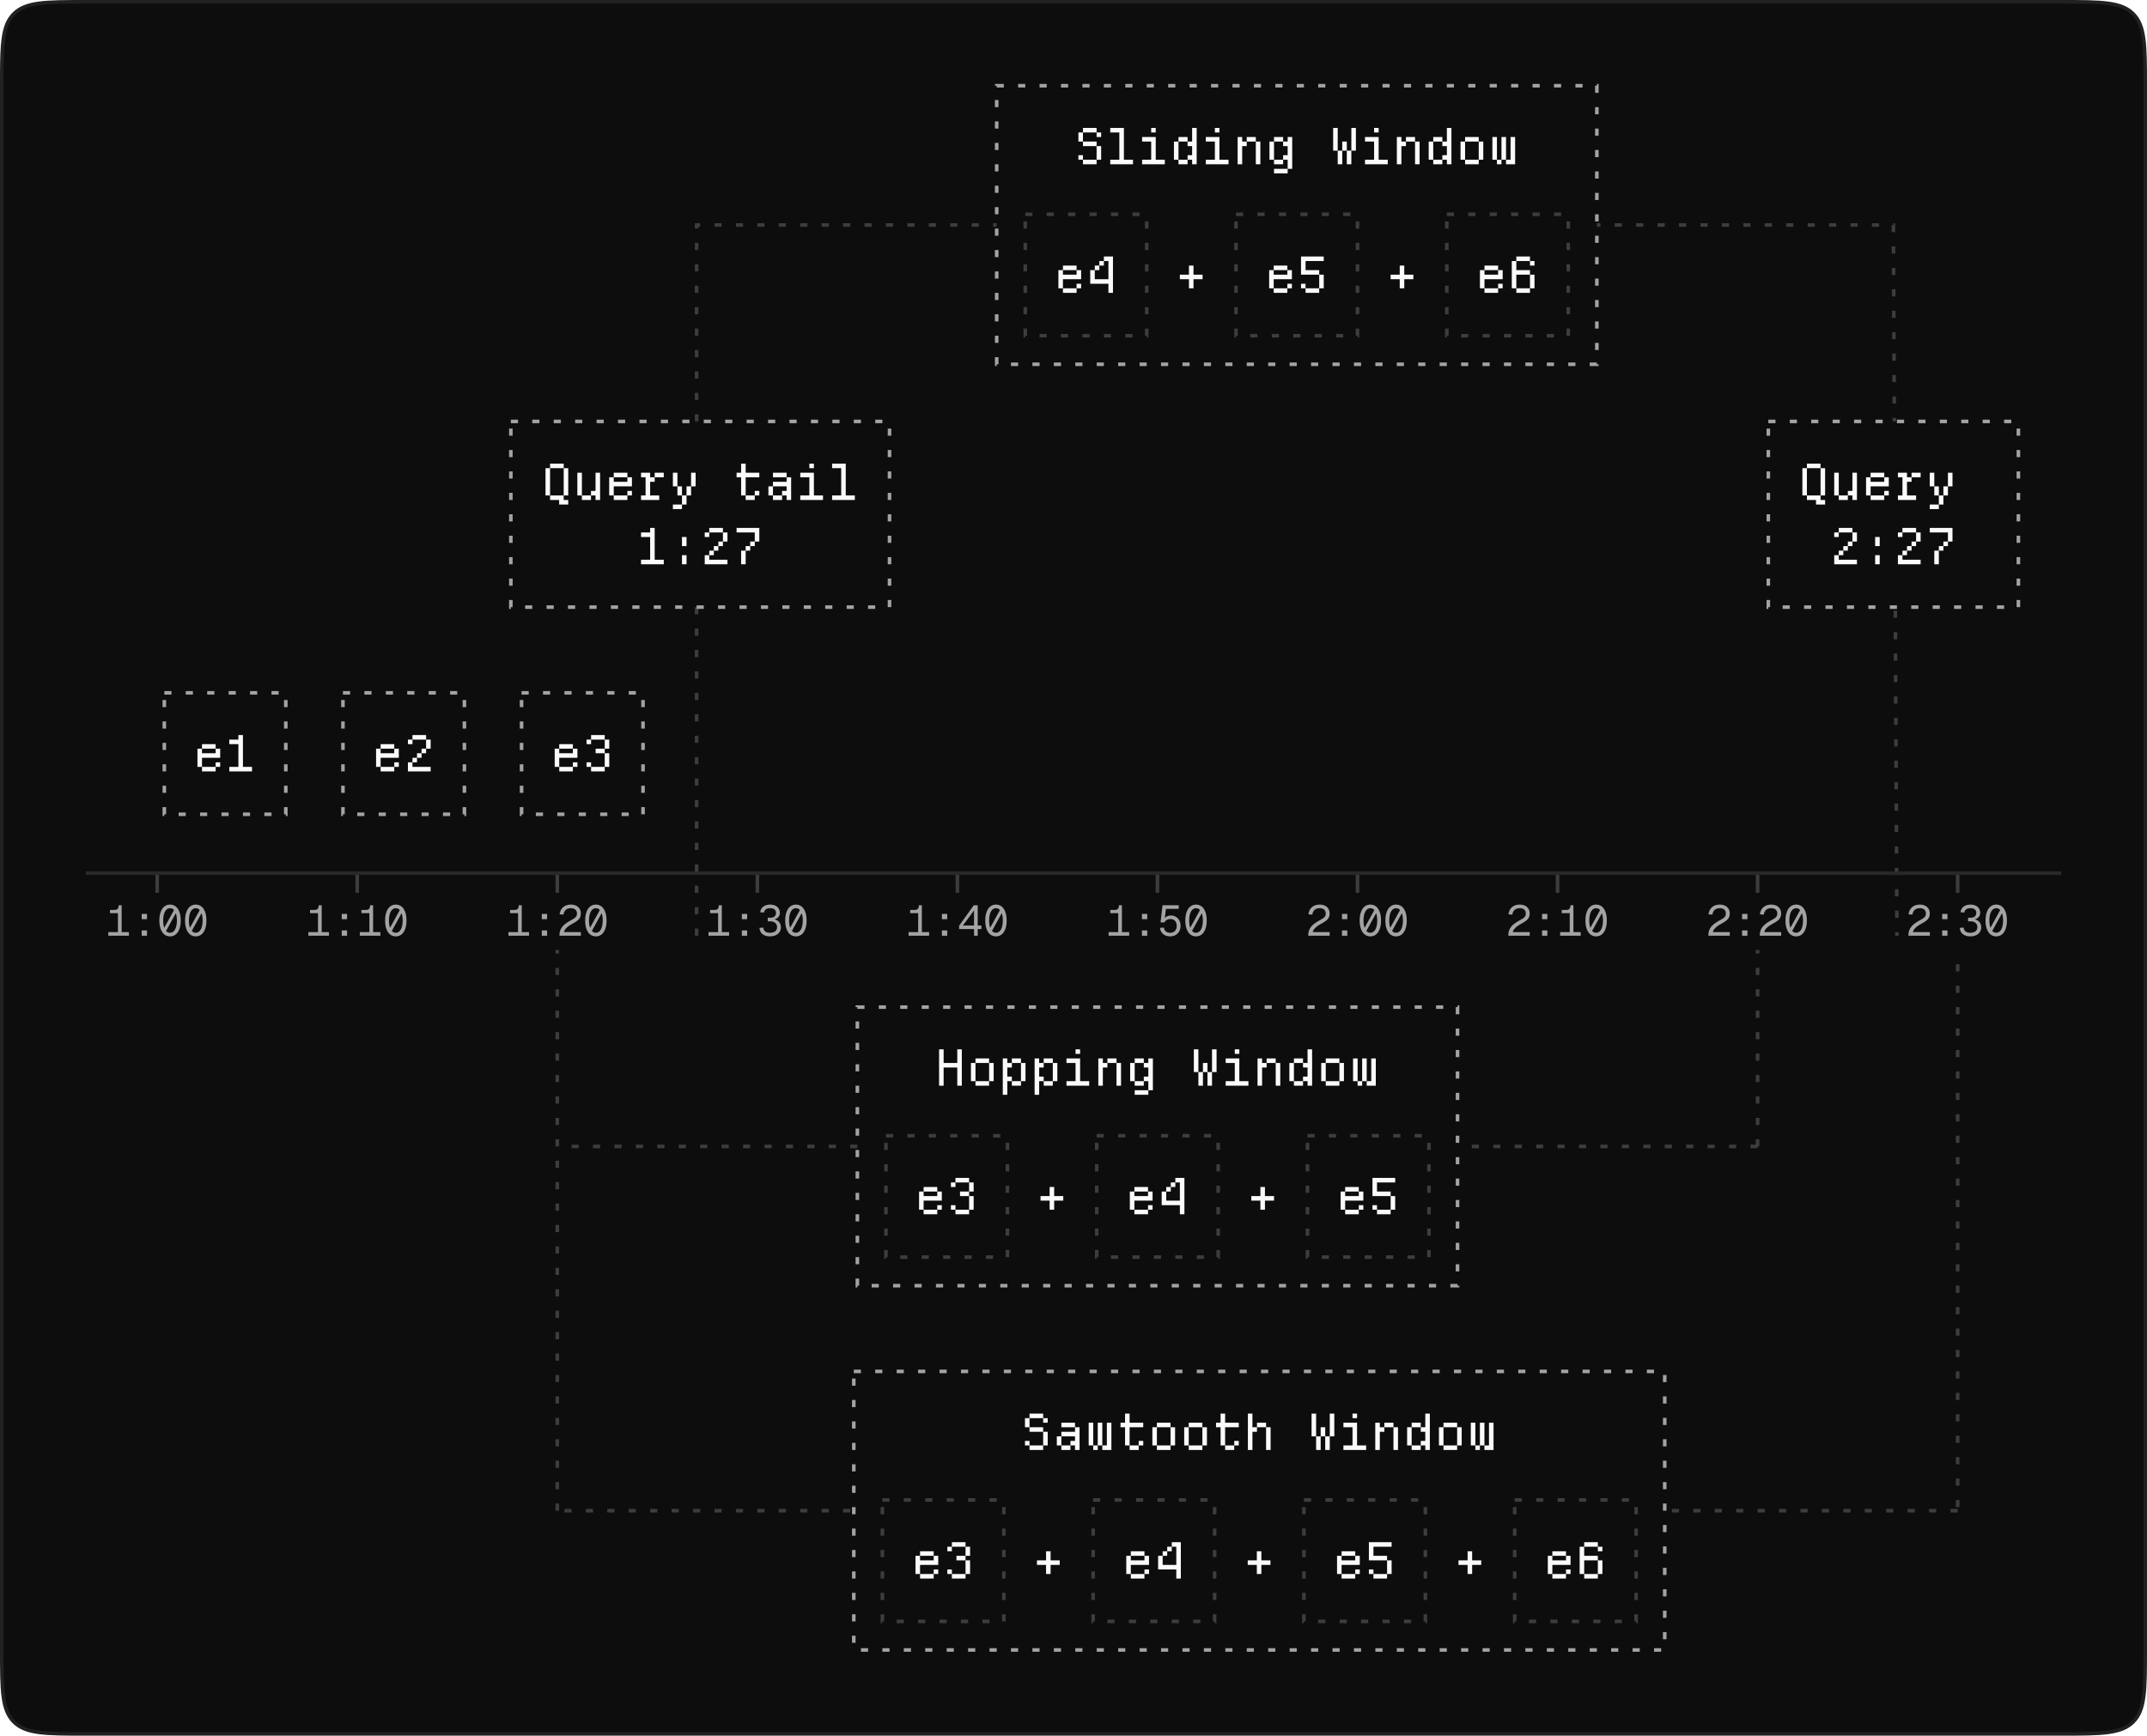
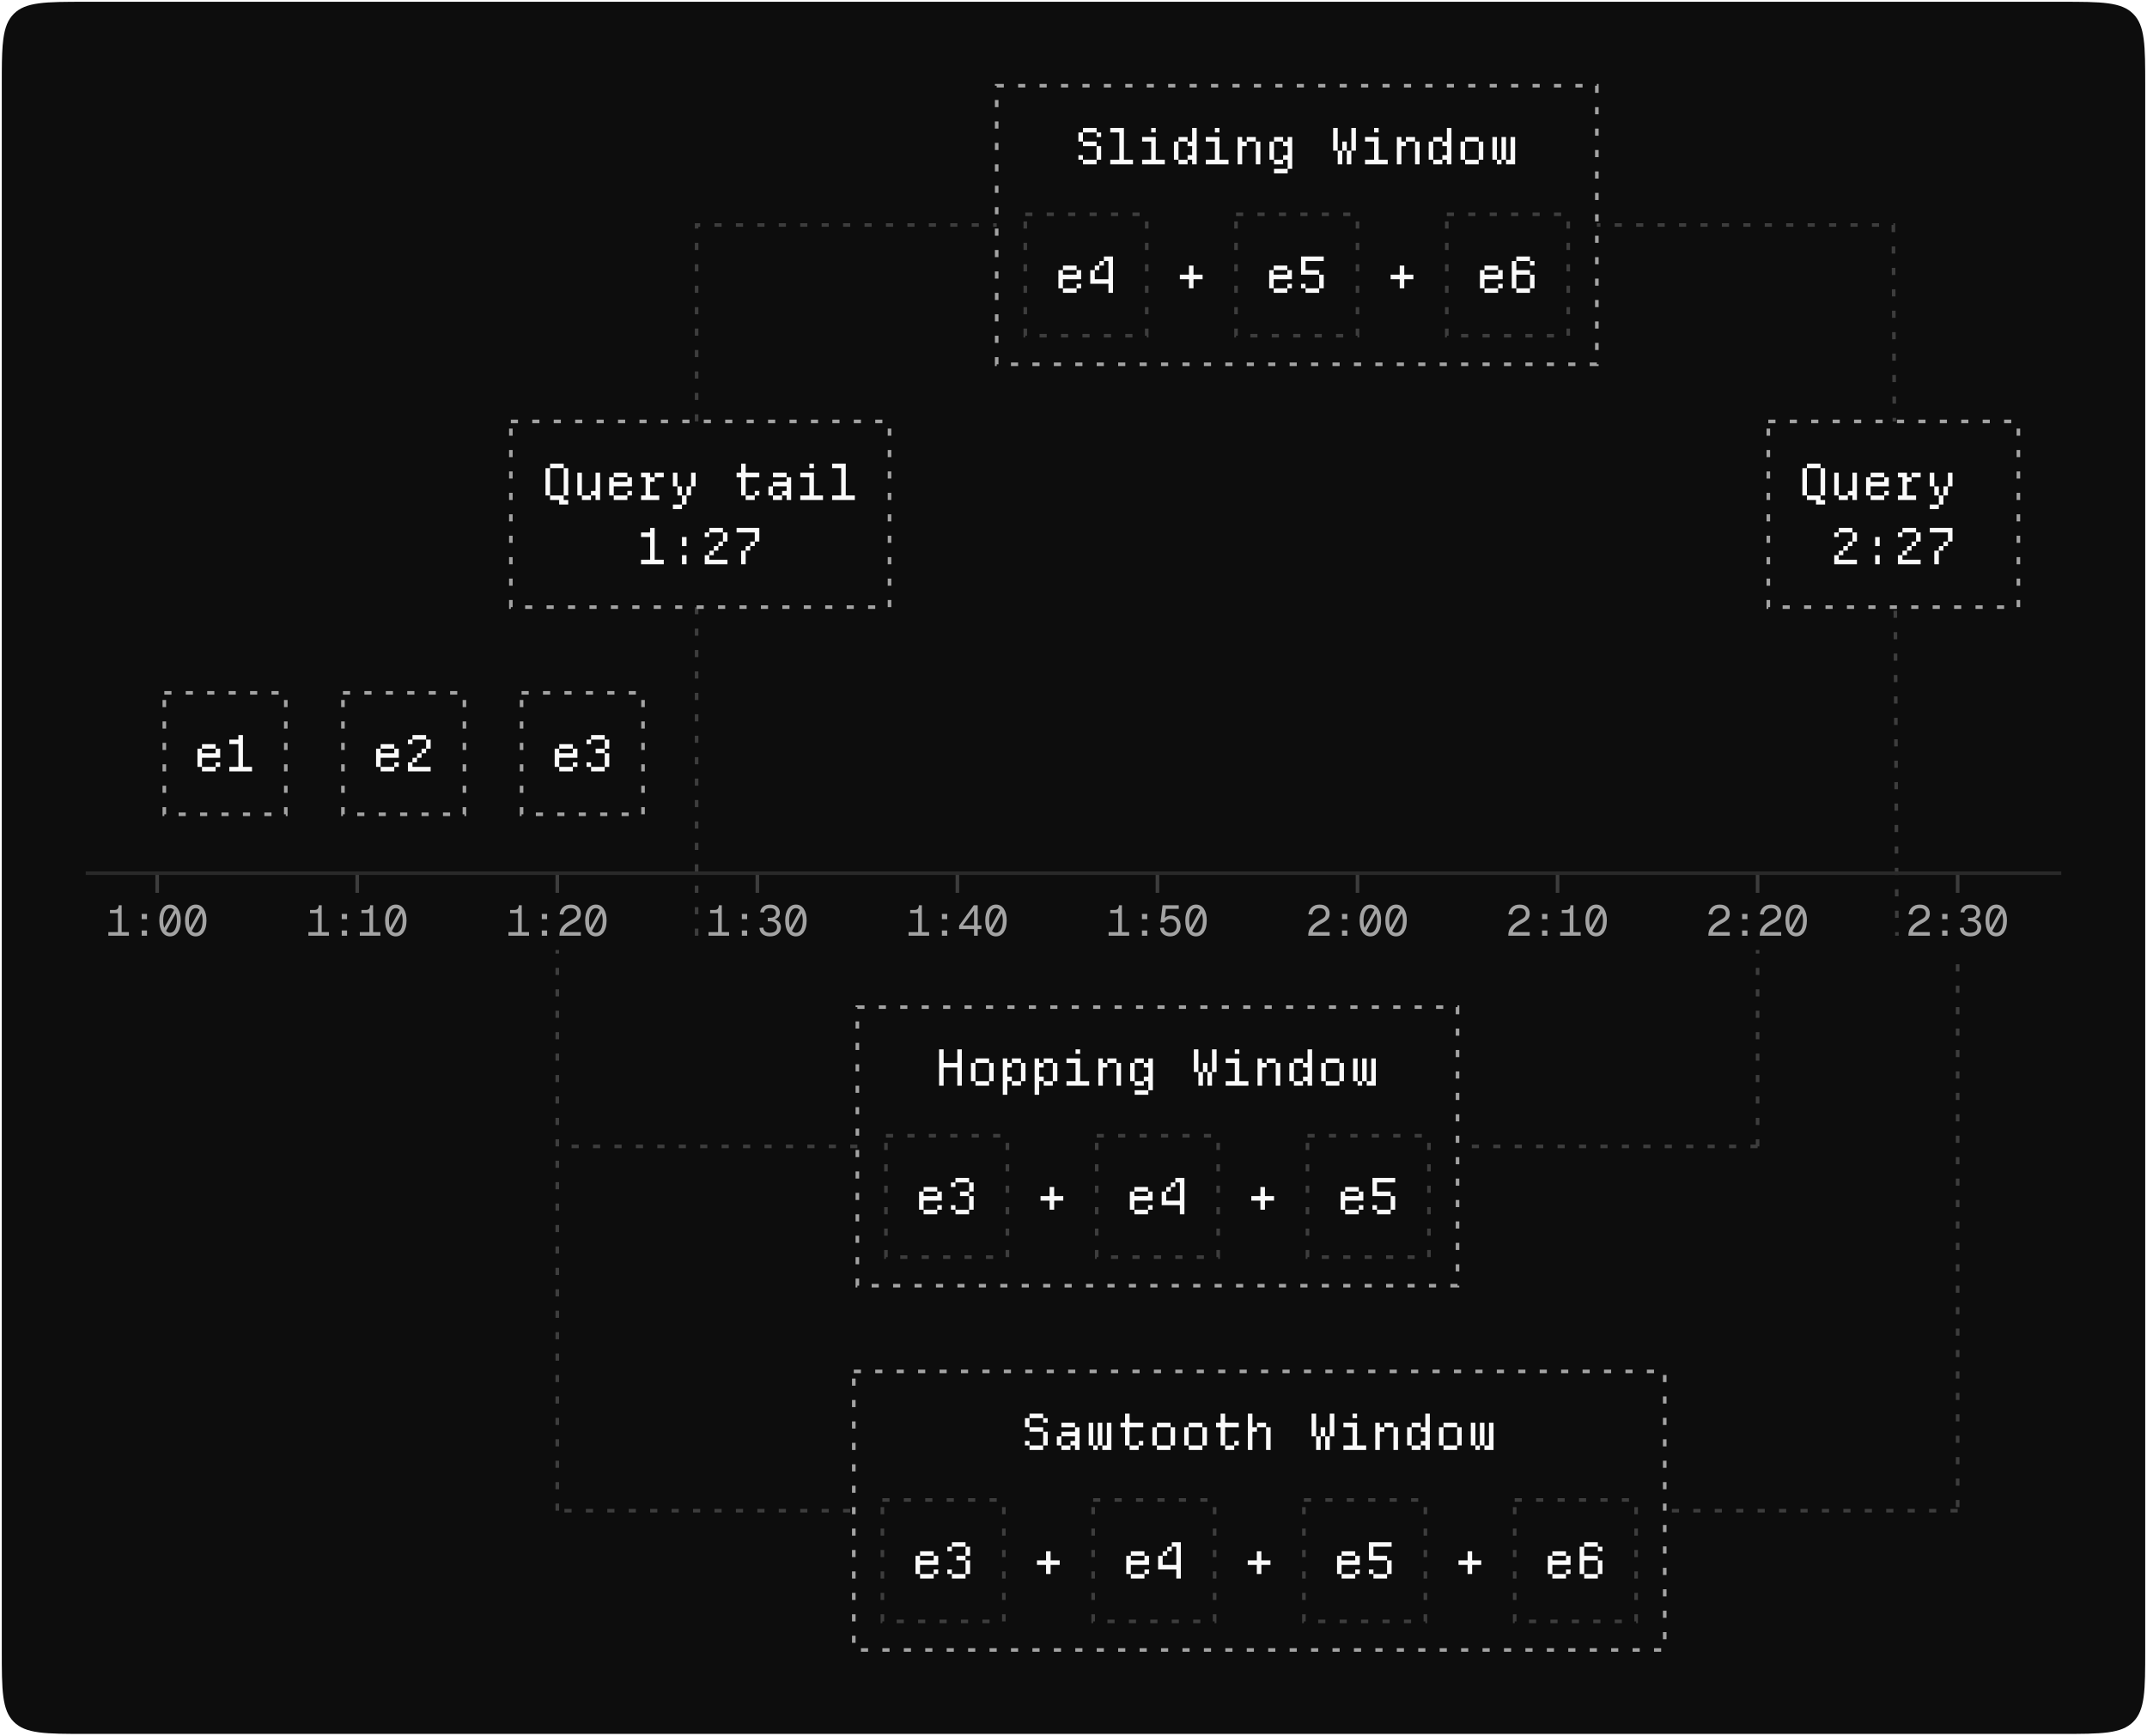
<svg xmlns="http://www.w3.org/2000/svg" width="601" height="486" viewBox="0 0 601 486" fill="none">
  <path d="M24 0.5H577C582.671 0.5 586.874 0.501 590.101 0.935C593.313 1.366 595.483 2.219 597.132 3.868C598.781 5.517 599.634 7.687 600.065 10.899C600.499 14.126 600.5 18.329 600.5 24V462C600.5 467.671 600.499 471.874 600.065 475.101C599.634 478.313 598.781 480.483 597.132 482.132C595.483 483.781 593.313 484.634 590.101 485.065C586.874 485.499 582.671 485.5 577 485.5H24C18.329 485.5 14.126 485.499 10.899 485.065C7.687 484.634 5.517 483.781 3.868 482.132C2.219 480.483 1.366 478.313 0.935 475.101C0.501 471.874 0.5 467.671 0.5 462V24L0.507 20.015C0.527 16.289 0.609 13.319 0.935 10.899C1.366 7.687 2.219 5.517 3.868 3.868C5.517 2.219 7.687 1.366 10.899 0.935C14.126 0.501 18.329 0.5 24 0.5Z" fill="#0D0D0D" />
-   <path d="M24 0.5H577C582.671 0.5 586.874 0.501 590.101 0.935C593.313 1.366 595.483 2.219 597.132 3.868C598.781 5.517 599.634 7.687 600.065 10.899C600.499 14.126 600.5 18.329 600.5 24V462C600.5 467.671 600.499 471.874 600.065 475.101C599.634 478.313 598.781 480.483 597.132 482.132C595.483 483.781 593.313 484.634 590.101 485.065C586.874 485.499 582.671 485.5 577 485.5H24C18.329 485.5 14.126 485.499 10.899 485.065C7.687 484.634 5.517 483.781 3.868 482.132C2.219 480.483 1.366 478.313 0.935 475.101C0.501 471.874 0.5 467.671 0.5 462V24L0.507 20.015C0.527 16.289 0.609 13.319 0.935 10.899C1.366 7.687 2.219 5.517 3.868 3.868C5.517 2.219 7.687 1.366 10.899 0.935C14.126 0.501 18.329 0.5 24 0.5Z" stroke="#212121" />
  <path d="M195 262L195 63L530 63L531 262" stroke="#3D3D3D" stroke-dasharray="2 4" />
  <rect x="44.5" y="244" width="6" height="1" transform="rotate(90 44.5 244)" fill="#3D3D3D" />
  <path d="M30.329 262V260.992H33.017V255.688H30.785V254.8H31.937C32.849 254.8 33.209 254.44 33.209 253.48H34.049V260.992H36.089V262H30.329ZM39.661 257.368V255.904H41.149V257.368H39.661ZM39.661 262V260.536H41.149V262H39.661ZM47.6 262.192C45.74 262.192 44.6 260.476 44.6 257.752C44.6 255.004 45.74 253.288 47.6 253.288C49.46 253.288 50.6 255.004 50.6 257.752C50.6 260.476 49.46 262.192 47.6 262.192ZM45.68 257.752C45.68 258.556 45.788 259.24 45.98 259.792L48.716 254.812C48.416 254.476 48.032 254.296 47.6 254.296C46.412 254.296 45.68 255.628 45.68 257.752ZM47.6 261.184C48.788 261.184 49.52 259.852 49.52 257.752C49.52 256.936 49.412 256.24 49.22 255.7L46.484 260.668C46.784 261.004 47.156 261.184 47.6 261.184ZM54.795 262.192C52.935 262.192 51.795 260.476 51.795 257.752C51.795 255.004 52.935 253.288 54.795 253.288C56.655 253.288 57.795 255.004 57.795 257.752C57.795 260.476 56.655 262.192 54.795 262.192ZM52.875 257.752C52.875 258.556 52.983 259.24 53.175 259.792L55.911 254.812C55.611 254.476 55.227 254.296 54.795 254.296C53.607 254.296 52.875 255.628 52.875 257.752ZM54.795 261.184C55.983 261.184 56.715 259.852 56.715 257.752C56.715 256.936 56.607 256.24 56.415 255.7L53.679 260.668C53.979 261.004 54.351 261.184 54.795 261.184Z" fill="#A3A3A3" />
  <rect x="100.5" y="244" width="6" height="1" transform="rotate(90 100.5 244)" fill="#3D3D3D" />
  <path d="M86.329 262V260.992H89.017V255.688H86.785V254.8H87.937C88.849 254.8 89.209 254.44 89.209 253.48H90.049V260.992H92.089V262H86.329ZM95.661 257.368V255.904H97.149V257.368H95.661ZM95.661 262V260.536H97.149V262H95.661ZM100.72 262V260.992H103.408V255.688H101.176V254.8H102.328C103.24 254.8 103.6 254.44 103.6 253.48H104.44V260.992H106.48V262H100.72ZM110.795 262.192C108.935 262.192 107.795 260.476 107.795 257.752C107.795 255.004 108.935 253.288 110.795 253.288C112.655 253.288 113.795 255.004 113.795 257.752C113.795 260.476 112.655 262.192 110.795 262.192ZM108.875 257.752C108.875 258.556 108.983 259.24 109.175 259.792L111.911 254.812C111.611 254.476 111.227 254.296 110.795 254.296C109.607 254.296 108.875 255.628 108.875 257.752ZM110.795 261.184C111.983 261.184 112.715 259.852 112.715 257.752C112.715 256.936 112.607 256.24 112.415 255.7L109.679 260.668C109.979 261.004 110.351 261.184 110.795 261.184Z" fill="#A3A3A3" />
  <rect x="156.5" y="244" width="6" height="1" transform="rotate(90 156.5 244)" fill="#3D3D3D" />
  <path d="M142.329 262V260.992H145.017V255.688H142.785V254.8H143.937C144.849 254.8 145.209 254.44 145.209 253.48H146.049V260.992H148.089V262H142.329ZM151.661 257.368V255.904H153.149V257.368H151.661ZM151.661 262V260.536H153.149V262H151.661ZM156.6 262C156.6 260.2 157.308 259.012 159.864 257.656C161.04 257.032 161.508 256.648 161.508 255.784C161.508 254.908 160.932 254.296 159.804 254.296C158.604 254.296 157.908 254.944 157.728 256.096L156.648 256.024C156.84 254.356 157.956 253.288 159.804 253.288C161.556 253.288 162.588 254.296 162.588 255.76C162.588 257.056 162.012 257.704 160.248 258.64C158.712 259.456 157.92 260.344 157.872 260.992H162.6V262H156.6ZM166.795 262.192C164.935 262.192 163.795 260.476 163.795 257.752C163.795 255.004 164.935 253.288 166.795 253.288C168.655 253.288 169.795 255.004 169.795 257.752C169.795 260.476 168.655 262.192 166.795 262.192ZM164.875 257.752C164.875 258.556 164.983 259.24 165.175 259.792L167.911 254.812C167.611 254.476 167.227 254.296 166.795 254.296C165.607 254.296 164.875 255.628 164.875 257.752ZM166.795 261.184C167.983 261.184 168.715 259.852 168.715 257.752C168.715 256.936 168.607 256.24 168.415 255.7L165.679 260.668C165.979 261.004 166.351 261.184 166.795 261.184Z" fill="#A3A3A3" />
  <rect x="212.5" y="244" width="6" height="1" transform="rotate(90 212.5 244)" fill="#3D3D3D" />
  <path d="M198.329 262V260.992H201.017V255.688H198.785V254.8H199.937C200.849 254.8 201.209 254.44 201.209 253.48H202.049V260.992H204.089V262H198.329ZM207.661 257.368V255.904H209.149V257.368H207.661ZM207.661 262V260.536H209.149V262H207.661ZM215.528 262.192C213.68 262.192 212.672 261.208 212.6 259.804L213.668 259.732C213.764 260.776 214.508 261.184 215.528 261.184C216.56 261.184 217.52 260.776 217.52 259.624C217.52 258.496 216.692 257.98 215.588 257.98H214.916V256.972H215.588C216.476 256.972 217.22 256.612 217.22 255.64C217.22 254.764 216.644 254.296 215.588 254.296C214.508 254.296 213.98 254.752 213.872 255.508L212.792 255.436C212.948 254.164 213.932 253.288 215.588 253.288C217.244 253.288 218.3 254.176 218.3 255.592C218.3 256.504 217.796 257.116 216.824 257.416C217.928 257.716 218.6 258.532 218.6 259.624C218.6 261.256 217.304 262.192 215.528 262.192ZM222.795 262.192C220.935 262.192 219.795 260.476 219.795 257.752C219.795 255.004 220.935 253.288 222.795 253.288C224.655 253.288 225.795 255.004 225.795 257.752C225.795 260.476 224.655 262.192 222.795 262.192ZM220.875 257.752C220.875 258.556 220.983 259.24 221.175 259.792L223.911 254.812C223.611 254.476 223.227 254.296 222.795 254.296C221.607 254.296 220.875 255.628 220.875 257.752ZM222.795 261.184C223.983 261.184 224.715 259.852 224.715 257.752C224.715 256.936 224.607 256.24 224.415 255.7L221.679 260.668C221.979 261.004 222.351 261.184 222.795 261.184Z" fill="#A3A3A3" />
  <rect x="268.5" y="244" width="6" height="1" transform="rotate(90 268.5 244)" fill="#3D3D3D" />
  <path d="M254.329 262V260.992H257.017V255.688H254.785V254.8H255.937C256.849 254.8 257.209 254.44 257.209 253.48H258.049V260.992H260.089V262H254.329ZM263.661 257.368V255.904H265.149V257.368H263.661ZM263.661 262V260.536H265.149V262H263.661ZM272.656 262V260.152H268.48V259.216L272.584 253.48H273.688V259.144H274.72V260.152H273.688V262H272.656ZM269.536 259.144H272.656V254.92L269.536 259.144ZM278.795 262.192C276.935 262.192 275.795 260.476 275.795 257.752C275.795 255.004 276.935 253.288 278.795 253.288C280.655 253.288 281.795 255.004 281.795 257.752C281.795 260.476 280.655 262.192 278.795 262.192ZM276.875 257.752C276.875 258.556 276.983 259.24 277.175 259.792L279.911 254.812C279.611 254.476 279.227 254.296 278.795 254.296C277.607 254.296 276.875 255.628 276.875 257.752ZM278.795 261.184C279.983 261.184 280.715 259.852 280.715 257.752C280.715 256.936 280.607 256.24 280.415 255.7L277.679 260.668C277.979 261.004 278.351 261.184 278.795 261.184Z" fill="#A3A3A3" />
  <rect x="324.5" y="244" width="6" height="1" transform="rotate(90 324.5 244)" fill="#3D3D3D" />
  <path d="M310.329 262V260.992H313.017V255.688H310.785V254.8H311.937C312.849 254.8 313.209 254.44 313.209 253.48H314.049V260.992H316.089V262H310.329ZM319.661 257.368V255.904H321.149V257.368H319.661ZM319.661 262V260.536H321.149V262H319.661ZM327.576 262.192C325.92 262.192 324.84 261.22 324.72 259.804L325.8 259.732C325.92 260.692 326.592 261.184 327.576 261.184C328.68 261.184 329.4 260.464 329.4 259.264C329.4 258.064 328.728 257.32 327.6 257.32C326.928 257.32 326.244 257.668 325.968 258.268H324.864L325.428 253.48H329.964V254.488H326.376L326.064 257.056C326.484 256.576 327.144 256.336 327.744 256.336C329.376 256.336 330.48 257.56 330.48 259.264C330.48 260.98 329.268 262.192 327.576 262.192ZM334.795 262.192C332.935 262.192 331.795 260.476 331.795 257.752C331.795 255.004 332.935 253.288 334.795 253.288C336.655 253.288 337.795 255.004 337.795 257.752C337.795 260.476 336.655 262.192 334.795 262.192ZM332.875 257.752C332.875 258.556 332.983 259.24 333.175 259.792L335.911 254.812C335.611 254.476 335.227 254.296 334.795 254.296C333.607 254.296 332.875 255.628 332.875 257.752ZM334.795 261.184C335.983 261.184 336.715 259.852 336.715 257.752C336.715 256.936 336.607 256.24 336.415 255.7L333.679 260.668C333.979 261.004 334.351 261.184 334.795 261.184Z" fill="#A3A3A3" />
  <rect x="380.5" y="244" width="6" height="1" transform="rotate(90 380.5 244)" fill="#3D3D3D" />
  <path d="M366.209 262C366.209 260.2 366.917 259.012 369.473 257.656C370.649 257.032 371.117 256.648 371.117 255.784C371.117 254.908 370.541 254.296 369.413 254.296C368.213 254.296 367.517 254.944 367.337 256.096L366.257 256.024C366.449 254.356 367.565 253.288 369.413 253.288C371.165 253.288 372.197 254.296 372.197 255.76C372.197 257.056 371.621 257.704 369.857 258.64C368.321 259.456 367.529 260.344 367.481 260.992H372.209V262H366.209ZM375.661 257.368V255.904H377.149V257.368H375.661ZM375.661 262V260.536H377.149V262H375.661ZM383.6 262.192C381.74 262.192 380.6 260.476 380.6 257.752C380.6 255.004 381.74 253.288 383.6 253.288C385.46 253.288 386.6 255.004 386.6 257.752C386.6 260.476 385.46 262.192 383.6 262.192ZM381.68 257.752C381.68 258.556 381.788 259.24 381.98 259.792L384.716 254.812C384.416 254.476 384.032 254.296 383.6 254.296C382.412 254.296 381.68 255.628 381.68 257.752ZM383.6 261.184C384.788 261.184 385.52 259.852 385.52 257.752C385.52 256.936 385.412 256.24 385.22 255.7L382.484 260.668C382.784 261.004 383.156 261.184 383.6 261.184ZM390.795 262.192C388.935 262.192 387.795 260.476 387.795 257.752C387.795 255.004 388.935 253.288 390.795 253.288C392.655 253.288 393.795 255.004 393.795 257.752C393.795 260.476 392.655 262.192 390.795 262.192ZM388.875 257.752C388.875 258.556 388.983 259.24 389.175 259.792L391.911 254.812C391.611 254.476 391.227 254.296 390.795 254.296C389.607 254.296 388.875 255.628 388.875 257.752ZM390.795 261.184C391.983 261.184 392.715 259.852 392.715 257.752C392.715 256.936 392.607 256.24 392.415 255.7L389.679 260.668C389.979 261.004 390.351 261.184 390.795 261.184Z" fill="#A3A3A3" />
  <rect x="436.5" y="244" width="6" height="1" transform="rotate(90 436.5 244)" fill="#3D3D3D" />
  <path d="M422.209 262C422.209 260.2 422.917 259.012 425.473 257.656C426.649 257.032 427.117 256.648 427.117 255.784C427.117 254.908 426.541 254.296 425.413 254.296C424.213 254.296 423.517 254.944 423.337 256.096L422.257 256.024C422.449 254.356 423.565 253.288 425.413 253.288C427.165 253.288 428.197 254.296 428.197 255.76C428.197 257.056 427.621 257.704 425.857 258.64C424.321 259.456 423.529 260.344 423.481 260.992H428.209V262H422.209ZM431.661 257.368V255.904H433.149V257.368H431.661ZM431.661 262V260.536H433.149V262H431.661ZM436.72 262V260.992H439.408V255.688H437.176V254.8H438.328C439.24 254.8 439.6 254.44 439.6 253.48H440.44V260.992H442.48V262H436.72ZM446.795 262.192C444.935 262.192 443.795 260.476 443.795 257.752C443.795 255.004 444.935 253.288 446.795 253.288C448.655 253.288 449.795 255.004 449.795 257.752C449.795 260.476 448.655 262.192 446.795 262.192ZM444.875 257.752C444.875 258.556 444.983 259.24 445.175 259.792L447.911 254.812C447.611 254.476 447.227 254.296 446.795 254.296C445.607 254.296 444.875 255.628 444.875 257.752ZM446.795 261.184C447.983 261.184 448.715 259.852 448.715 257.752C448.715 256.936 448.607 256.24 448.415 255.7L445.679 260.668C445.979 261.004 446.351 261.184 446.795 261.184Z" fill="#A3A3A3" />
  <rect x="492.5" y="244" width="6" height="1" transform="rotate(90 492.5 244)" fill="#3D3D3D" />
  <path d="M478.209 262C478.209 260.2 478.917 259.012 481.473 257.656C482.649 257.032 483.117 256.648 483.117 255.784C483.117 254.908 482.541 254.296 481.413 254.296C480.213 254.296 479.517 254.944 479.337 256.096L478.257 256.024C478.449 254.356 479.565 253.288 481.413 253.288C483.165 253.288 484.197 254.296 484.197 255.76C484.197 257.056 483.621 257.704 481.857 258.64C480.321 259.456 479.529 260.344 479.481 260.992H484.209V262H478.209ZM487.661 257.368V255.904H489.149V257.368H487.661ZM487.661 262V260.536H489.149V262H487.661ZM492.6 262C492.6 260.2 493.308 259.012 495.864 257.656C497.04 257.032 497.508 256.648 497.508 255.784C497.508 254.908 496.932 254.296 495.804 254.296C494.604 254.296 493.908 254.944 493.728 256.096L492.648 256.024C492.84 254.356 493.956 253.288 495.804 253.288C497.556 253.288 498.588 254.296 498.588 255.76C498.588 257.056 498.012 257.704 496.248 258.64C494.712 259.456 493.92 260.344 493.872 260.992H498.6V262H492.6ZM502.795 262.192C500.935 262.192 499.795 260.476 499.795 257.752C499.795 255.004 500.935 253.288 502.795 253.288C504.655 253.288 505.795 255.004 505.795 257.752C505.795 260.476 504.655 262.192 502.795 262.192ZM500.875 257.752C500.875 258.556 500.983 259.24 501.175 259.792L503.911 254.812C503.611 254.476 503.227 254.296 502.795 254.296C501.607 254.296 500.875 255.628 500.875 257.752ZM502.795 261.184C503.983 261.184 504.715 259.852 504.715 257.752C504.715 256.936 504.607 256.24 504.415 255.7L501.679 260.668C501.979 261.004 502.351 261.184 502.795 261.184Z" fill="#A3A3A3" />
  <rect x="548.5" y="244" width="6" height="1" transform="rotate(90 548.5 244)" fill="#3D3D3D" />
  <path d="M534.209 262C534.209 260.2 534.917 259.012 537.473 257.656C538.649 257.032 539.117 256.648 539.117 255.784C539.117 254.908 538.541 254.296 537.413 254.296C536.213 254.296 535.517 254.944 535.337 256.096L534.257 256.024C534.449 254.356 535.565 253.288 537.413 253.288C539.165 253.288 540.197 254.296 540.197 255.76C540.197 257.056 539.621 257.704 537.857 258.64C536.321 259.456 535.529 260.344 535.481 260.992H540.209V262H534.209ZM543.661 257.368V255.904H545.149V257.368H543.661ZM543.661 262V260.536H545.149V262H543.661ZM551.528 262.192C549.68 262.192 548.672 261.208 548.6 259.804L549.668 259.732C549.764 260.776 550.508 261.184 551.528 261.184C552.56 261.184 553.52 260.776 553.52 259.624C553.52 258.496 552.692 257.98 551.588 257.98H550.916V256.972H551.588C552.476 256.972 553.22 256.612 553.22 255.64C553.22 254.764 552.644 254.296 551.588 254.296C550.508 254.296 549.98 254.752 549.872 255.508L548.792 255.436C548.948 254.164 549.932 253.288 551.588 253.288C553.244 253.288 554.3 254.176 554.3 255.592C554.3 256.504 553.796 257.116 552.824 257.416C553.928 257.716 554.6 258.532 554.6 259.624C554.6 261.256 553.304 262.192 551.528 262.192ZM558.795 262.192C556.935 262.192 555.795 260.476 555.795 257.752C555.795 255.004 556.935 253.288 558.795 253.288C560.655 253.288 561.795 255.004 561.795 257.752C561.795 260.476 560.655 262.192 558.795 262.192ZM556.875 257.752C556.875 258.556 556.983 259.24 557.175 259.792L559.911 254.812C559.611 254.476 559.227 254.296 558.795 254.296C557.607 254.296 556.875 255.628 556.875 257.752ZM558.795 261.184C559.983 261.184 560.715 259.852 560.715 257.752C560.715 256.936 560.607 256.24 560.415 255.7L557.679 260.668C557.979 261.004 558.351 261.184 558.795 261.184Z" fill="#A3A3A3" />
  <rect x="24.25" y="244.25" width="552.5" height="0.5" stroke="#292929" stroke-width="0.5" />
  <path d="M46 194H80V228H46V194Z" stroke="#A3A3A3" stroke-dasharray="2 4" />
  <path d="M56.545 208.364H60.364V209.636H56.545V208.364ZM55.273 209.636H56.545V210.909H60.364V209.636H61.636V212.182H56.545V214.727H55.273V209.636ZM56.545 214.727H60.364V216H56.545V214.727ZM60.364 213.455H61.636V214.727H60.364V213.455ZM66.732 208.364H64.187V207.091H66.732V205.818H68.005V214.727H70.55V216H64.187V214.727H66.732V208.364Z" fill="#FAFAFA" />
  <path d="M143 118H249V170H143V118Z" fill="#0D0D0D" />
  <path d="M143 118H249V170H143V118Z" stroke="#A3A3A3" stroke-dasharray="2 4" />
  <path d="M152.702 131.091H153.975V138.727H152.702V131.091ZM153.975 138.727H157.793V140H159.066V141.273H156.521V140H153.975V138.727ZM157.793 131.091H159.066V138.727H157.793V131.091ZM157.793 131.091H153.975V129.818H157.793V131.091ZM161.616 132.364H162.889V138.727H161.616V132.364ZM162.889 138.727H165.435V140H162.889V138.727ZM166.707 132.364H167.98V140H166.707V138.727H165.435V137.455H166.707V132.364ZM171.803 132.364H175.621V133.636H171.803V132.364ZM170.531 133.636H171.803V134.909H175.621V133.636H176.894V136.182H171.803V138.727H170.531V133.636ZM171.803 138.727H175.621V140H171.803V138.727ZM175.621 137.455H176.894V138.727H175.621V137.455ZM181.99 132.364V133.636H183.263V134.909H181.99V138.727H184.536V140H179.445V138.727H180.717V133.636H179.445V132.364H181.99ZM185.808 132.364V133.636H183.263V132.364H185.808ZM188.359 132.364H189.631V136.182H188.359V132.364ZM193.45 132.364H194.722V136.182H193.45V132.364ZM190.904 138.727H192.177V141.273H190.904V138.727ZM190.904 141.273V142.545H188.359V141.273H190.904ZM192.177 136.182H193.45V138.727H192.177V136.182ZM189.631 136.182H190.904V138.727H189.631V136.182ZM207.46 129.818H208.732V132.364H212.55V133.636H208.732V138.727H207.46V133.636H206.187V132.364H207.46V129.818ZM208.732 138.727H211.278V140H208.732V138.727ZM211.278 137.455H212.55V138.727H211.278V137.455ZM215.101 136.182H216.374V138.727H215.101V136.182ZM216.374 138.727H218.919V140H216.374V138.727ZM218.919 137.455H220.192V136.182H216.374V134.909H220.192V133.636H221.464V140H220.192V138.727H218.919V137.455ZM216.374 132.364H220.192V133.636H216.374V132.364ZM226.56 133.636H224.015V132.364H227.833V138.727H230.379V140H224.015V138.727H226.56V133.636ZM226.56 129.818H227.833V131.091H226.56V129.818ZM235.474 131.091H232.929V129.818H236.747V138.727H239.293V140H232.929V138.727H235.474V131.091ZM181.99 150.364H179.445V149.091H181.99V147.818H183.263V156.727H185.808V158H179.445V156.727H181.99V150.364ZM190.904 155.455H192.177V158H190.904V155.455ZM190.904 150.364H192.177V152.909H190.904V150.364ZM197.273 155.455H198.545V156.727H203.636V158H197.273V155.455ZM202.364 149.091H198.545V147.818H202.364V149.091ZM202.364 149.091H203.636V151.636H202.364V149.091ZM198.545 154.182H199.818V155.455H198.545V154.182ZM197.273 149.091H198.545V150.364H197.273V149.091ZM201.091 151.636H202.364V152.909H201.091V151.636ZM199.818 152.909H201.091V154.182H199.818V152.909ZM207.46 154.182H208.732V158H207.46V154.182ZM208.732 152.909H210.005V154.182H208.732V152.909ZM210.005 151.636H211.278V152.909H210.005V151.636ZM211.278 149.091H206.187V147.818H212.55V151.636H211.278V149.091Z" fill="#FAFAFA" />
  <path d="M279 24H447V102H279V24Z" fill="#0D0D0D" />
  <path d="M279 24H447V102H279V24Z" stroke="#A3A3A3" stroke-dasharray="2 4" />
  <path d="M301.874 37.091H303.147V39.636H301.874V37.091ZM303.147 39.636H306.965V40.909H303.147V39.636ZM306.965 44.727V46H303.147V44.727H306.965ZM303.147 44.727H301.874V43.455H303.147V44.727ZM306.965 40.909H308.238V44.727H306.965V40.909ZM303.147 35.818H306.965V37.091H303.147V35.818ZM306.965 37.091H308.238V38.364H306.965V37.091ZM313.334 37.091H310.788V35.818H314.607V44.727H317.152V46H310.788V44.727H313.334V37.091ZM322.248 39.636H319.702V38.364H323.521V44.727H326.066V46H319.702V44.727H322.248V39.636ZM322.248 35.818H323.521V37.091H322.248V35.818ZM333.707 35.818H334.98V46H333.707V44.727H332.435V43.455H333.707V40.909H332.435V39.636H333.707V35.818ZM332.435 44.727V46H329.889V44.727H332.435ZM329.889 44.727H328.616V39.636H329.889V44.727ZM332.435 39.636H329.889V38.364H332.435V39.636ZM340.076 39.636H337.531V38.364H341.349V44.727H343.894V46H337.531V44.727H340.076V39.636ZM340.076 35.818H341.349V37.091H340.076V35.818ZM346.445 38.364H347.717V39.636H348.99V40.909H347.717V46H346.445V38.364ZM348.99 38.364H351.536V39.636H348.99V38.364ZM351.536 39.636H352.808V46H351.536V39.636ZM356.631 38.364H359.177V39.636H356.631V38.364ZM355.359 39.636H356.631V44.727H355.359V39.636ZM356.631 44.727H359.177V46H356.631V44.727ZM356.631 47.273H360.45V48.545H356.631V47.273ZM359.177 43.455H360.45V40.909H359.177V39.636H360.45V38.364H361.722V47.273H360.45V44.727H359.177V43.455ZM373.187 35.818H374.46V42.182H373.187V35.818ZM374.46 42.182H375.732V46H374.46V42.182ZM378.278 35.818H379.55V42.182H378.278V35.818ZM377.005 42.182H378.278V46H377.005V42.182ZM375.732 39.636H377.005V42.182H375.732V39.636ZM384.646 39.636H382.101V38.364H385.919V44.727H388.464V46H382.101V44.727H384.646V39.636ZM384.646 35.818H385.919V37.091H384.646V35.818ZM391.015 38.364H392.288V39.636H393.56V40.909H392.288V46H391.015V38.364ZM393.56 38.364H396.106V39.636H393.56V38.364ZM396.106 39.636H397.379V46H396.106V39.636ZM405.02 35.818H406.293V46H405.02V44.727H403.747V43.455H405.02V40.909H403.747V39.636H405.02V35.818ZM403.747 44.727V46H401.202V44.727H403.747ZM401.202 44.727H399.929V39.636H401.202V44.727ZM403.747 39.636H401.202V38.364H403.747V39.636ZM410.116 38.364H413.934V39.636H410.116V38.364ZM413.934 39.636H415.207V44.727H413.934V39.636ZM408.843 39.636H410.116V44.727H408.843V39.636ZM410.116 44.727H413.934V46H410.116V44.727ZM417.757 38.364H419.03V44.727H417.757V38.364ZM422.848 38.364H424.121V46H421.575V44.727H422.848V38.364ZM421.575 44.727H420.303V38.364H421.575V44.727ZM419.03 44.727H420.303V46H419.03V44.727Z" fill="#FAFAFA" />
  <path d="M287 60H321V94H287V60Z" stroke="#3D3D3D" stroke-dasharray="2 4" />
  <path d="M297.545 74.364H301.364V75.636H297.545V74.364ZM296.273 75.636H297.545V76.909H301.364V75.636H302.636V78.182H297.545V80.727H296.273V75.636ZM297.545 80.727H301.364V82H297.545V80.727ZM301.364 79.454H302.636V80.727H301.364V79.454ZM309.005 71.818H311.55V82H310.278V79.454H305.187V75.636H306.46V78.182H310.278V73.091H309.005V71.818ZM307.732 73.091H309.005V74.364H307.732V73.091ZM306.46 74.364H307.732V75.636H306.46V74.364Z" fill="#FAFAFA" />
  <path d="M330.273 76.909H332.818V74.364H334.091V76.909H336.636V78.182H334.091V80.727H332.818V78.182H330.273V76.909Z" fill="#FAFAFA" />
  <path d="M346 60H380V94H346V60Z" stroke="#3D3D3D" stroke-dasharray="2 4" />
  <path d="M356.545 74.364H360.364V75.636H356.545V74.364ZM355.273 75.636H356.545V76.909H360.364V75.636H361.636V78.182H356.545V80.727H355.273V75.636ZM356.545 80.727H360.364V82H356.545V80.727ZM360.364 79.454H361.636V80.727H360.364V79.454ZM364.187 71.818H370.55V73.091H365.46V75.636H369.278V76.909H364.187V71.818ZM369.278 76.909H370.55V80.727H369.278V76.909ZM369.278 80.727V82H365.46V80.727H369.278ZM365.46 80.727H364.187V79.454H365.46V80.727Z" fill="#FAFAFA" />
  <path d="M389.273 76.909H391.818V74.364H393.091V76.909H395.636V78.182H393.091V80.727H391.818V78.182H389.273V76.909Z" fill="#FAFAFA" />
  <path d="M405 60H439V94H405V60Z" stroke="#3D3D3D" stroke-dasharray="2 4" />
  <path d="M415.545 74.364H419.364V75.636H415.545V74.364ZM414.273 75.636H415.545V76.909H419.364V75.636H420.636V78.182H415.545V80.727H414.273V75.636ZM415.545 80.727H419.364V82H415.545V80.727ZM419.364 79.454H420.636V80.727H419.364V79.454ZM424.46 71.818H428.278V73.091H424.46V71.818ZM423.187 73.091H424.46V75.636H428.278V76.909H424.46V80.727H423.187V73.091ZM428.278 76.909H429.55V80.727H428.278V76.909ZM424.46 80.727H428.278V82H424.46V80.727ZM428.278 73.091H429.55V74.364H428.278V73.091Z" fill="#FAFAFA" />
  <path d="M240 282H408V360H240V282Z" stroke="#A3A3A3" stroke-dasharray="2 4" />
  <path d="M262.874 293.818H264.147V297.636H267.965V293.818H269.238V304H267.965V298.909H264.147V304H262.874V293.818ZM273.061 296.364H276.879V297.636H273.061V296.364ZM276.879 297.636H278.152V302.727H276.879V297.636ZM271.788 297.636H273.061V302.727H271.788V297.636ZM273.061 302.727H276.879V304H273.061V302.727ZM280.702 296.364H281.975V297.636H283.248V298.909H281.975V301.455H283.248V302.727H281.975V306.545H280.702V296.364ZM283.248 296.364H285.793V297.636H283.248V296.364ZM285.793 297.636H287.066V302.727H285.793V297.636ZM283.248 302.727H285.793V304H283.248V302.727ZM289.616 296.364H290.889V297.636H292.162V298.909H290.889V301.455H292.162V302.727H290.889V306.545H289.616V296.364ZM292.162 296.364H294.707V297.636H292.162V296.364ZM294.707 297.636H295.98V302.727H294.707V297.636ZM292.162 302.727H294.707V304H292.162V302.727ZM301.076 297.636H298.531V296.364H302.349V302.727H304.894V304H298.531V302.727H301.076V297.636ZM301.076 293.818H302.349V295.091H301.076V293.818ZM307.445 296.364H308.717V297.636H309.99V298.909H308.717V304H307.445V296.364ZM309.99 296.364H312.536V297.636H309.99V296.364ZM312.536 297.636H313.808V304H312.536V297.636ZM317.631 296.364H320.177V297.636H317.631V296.364ZM316.359 297.636H317.631V302.727H316.359V297.636ZM317.631 302.727H320.177V304H317.631V302.727ZM317.631 305.273H321.45V306.545H317.631V305.273ZM320.177 301.455H321.45V298.909H320.177V297.636H321.45V296.364H322.722V305.273H321.45V302.727H320.177V301.455ZM334.187 293.818H335.46V300.182H334.187V293.818ZM335.46 300.182H336.732V304H335.46V300.182ZM339.278 293.818H340.55V300.182H339.278V293.818ZM338.005 300.182H339.278V304H338.005V300.182ZM336.732 297.636H338.005V300.182H336.732V297.636ZM345.646 297.636H343.101V296.364H346.919V302.727H349.464V304H343.101V302.727H345.646V297.636ZM345.646 293.818H346.919V295.091H345.646V293.818ZM352.015 296.364H353.288V297.636H354.56V298.909H353.288V304H352.015V296.364ZM354.56 296.364H357.106V297.636H354.56V296.364ZM357.106 297.636H358.379V304H357.106V297.636ZM366.02 293.818H367.293V304H366.02V302.727H364.747V301.455H366.02V298.909H364.747V297.636H366.02V293.818ZM364.747 302.727V304H362.202V302.727H364.747ZM362.202 302.727H360.929V297.636H362.202V302.727ZM364.747 297.636H362.202V296.364H364.747V297.636ZM371.116 296.364H374.934V297.636H371.116V296.364ZM374.934 297.636H376.207V302.727H374.934V297.636ZM369.843 297.636H371.116V302.727H369.843V297.636ZM371.116 302.727H374.934V304H371.116V302.727ZM378.757 296.364H380.03V302.727H378.757V296.364ZM383.848 296.364H385.121V304H382.575V302.727H383.848V296.364ZM382.575 302.727H381.303V296.364H382.575V302.727ZM380.03 302.727H381.303V304H380.03V302.727Z" fill="#FAFAFA" />
  <path d="M248 318H282V352H248V318Z" stroke="#3D3D3D" stroke-dasharray="2 4" />
  <path d="M258.545 332.364H262.364V333.636H258.545V332.364ZM257.273 333.636H258.545V334.909H262.364V333.636H263.636V336.182H258.545V338.727H257.273V333.636ZM258.545 338.727H262.364V340H258.545V338.727ZM262.364 337.455H263.636V338.727H262.364V337.455ZM266.187 331.091H267.46V332.364H266.187V331.091ZM267.46 329.818H271.278V331.091H267.46V329.818ZM271.278 331.091H272.55V333.636H271.278V331.091ZM268.732 333.636H271.278V334.909H268.732V333.636ZM271.278 334.909H272.55V338.727H271.278V334.909ZM271.278 338.727V340H267.46V338.727H271.278ZM267.46 338.727H266.187V337.455H267.46V338.727Z" fill="#FAFAFA" />
  <path d="M291.273 334.909H293.818V332.364H295.091V334.909H297.636V336.182H295.091V338.727H293.818V336.182H291.273V334.909Z" fill="#FAFAFA" />
  <path d="M307 318H341V352H307V318Z" stroke="#3D3D3D" stroke-dasharray="2 4" />
  <path d="M317.545 332.364H321.364V333.636H317.545V332.364ZM316.273 333.636H317.545V334.909H321.364V333.636H322.636V336.182H317.545V338.727H316.273V333.636ZM317.545 338.727H321.364V340H317.545V338.727ZM321.364 337.455H322.636V338.727H321.364V337.455ZM329.005 329.818H331.55V340H330.278V337.455H325.187V333.636H326.46V336.182H330.278V331.091H329.005V329.818ZM327.732 331.091H329.005V332.364H327.732V331.091ZM326.46 332.364H327.732V333.636H326.46V332.364Z" fill="#FAFAFA" />
  <path d="M350.273 334.909H352.818V332.364H354.091V334.909H356.636V336.182H354.091V338.727H352.818V336.182H350.273V334.909Z" fill="#FAFAFA" />
  <path d="M366 318H400V352H366V318Z" stroke="#3D3D3D" stroke-dasharray="2 4" />
  <path d="M376.545 332.364H380.364V333.636H376.545V332.364ZM375.273 333.636H376.545V334.909H380.364V333.636H381.636V336.182H376.545V338.727H375.273V333.636ZM376.545 338.727H380.364V340H376.545V338.727ZM380.364 337.455H381.636V338.727H380.364V337.455ZM384.187 329.818H390.55V331.091H385.46V333.636H389.278V334.909H384.187V329.818ZM389.278 334.909H390.55V338.727H389.278V334.909ZM389.278 338.727V340H385.46V338.727H389.278ZM385.46 338.727H384.187V337.455H385.46V338.727Z" fill="#FAFAFA" />
  <path d="M239 384H466V462H239V384Z" stroke="#A3A3A3" stroke-dasharray="2 4" />
  <path d="M286.917 397.091H288.19V399.636H286.917V397.091ZM288.19 399.636H292.008V400.909H288.19V399.636ZM292.008 404.727V406H288.19V404.727H292.008ZM288.19 404.727H286.917V403.455H288.19V404.727ZM292.008 400.909H293.281V404.727H292.008V400.909ZM288.19 395.818H292.008V397.091H288.19V395.818ZM292.008 397.091H293.281V398.364H292.008V397.091ZM295.831 402.182H297.104V404.727H295.831V402.182ZM297.104 404.727H299.65V406H297.104V404.727ZM299.65 403.455H300.922V402.182H297.104V400.909H300.922V399.636H302.195V406H300.922V404.727H299.65V403.455ZM297.104 398.364H300.922V399.636H297.104V398.364ZM304.745 398.364H306.018V404.727H304.745V398.364ZM309.836 398.364H311.109V406H308.564V404.727H309.836V398.364ZM308.564 404.727H307.291V398.364H308.564V404.727ZM306.018 404.727H307.291V406H306.018V404.727ZM314.932 395.818H316.205V398.364H320.023V399.636H316.205V404.727H314.932V399.636H313.659V398.364H314.932V395.818ZM316.205 404.727H318.75V406H316.205V404.727ZM318.75 403.455H320.023V404.727H318.75V403.455ZM323.846 398.364H327.664V399.636H323.846V398.364ZM327.664 399.636H328.937V404.727H327.664V399.636ZM322.574 399.636H323.846V404.727H322.574V399.636ZM323.846 404.727H327.664V406H323.846V404.727ZM332.76 398.364H336.578V399.636H332.76V398.364ZM336.578 399.636H337.851V404.727H336.578V399.636ZM331.488 399.636H332.76V404.727H331.488V399.636ZM332.76 404.727H336.578V406H332.76V404.727ZM341.674 395.818H342.947V398.364H346.765V399.636H342.947V404.727H341.674V399.636H340.402V398.364H341.674V395.818ZM342.947 404.727H345.493V406H342.947V404.727ZM345.493 403.455H346.765V404.727H345.493V403.455ZM349.316 395.818H350.588V399.636H351.861V400.909H350.588V406H349.316V395.818ZM354.407 399.636H355.679V406H354.407V399.636ZM351.861 398.364H354.407V399.636H351.861V398.364ZM367.144 395.818H368.417V402.182H367.144V395.818ZM368.417 402.182H369.689V406H368.417V402.182ZM372.235 395.818H373.507V402.182H372.235V395.818ZM370.962 402.182H372.235V406H370.962V402.182ZM369.689 399.636H370.962V402.182H369.689V399.636ZM378.603 399.636H376.058V398.364H379.876V404.727H382.422V406H376.058V404.727H378.603V399.636ZM378.603 395.818H379.876V397.091H378.603V395.818ZM384.972 398.364H386.245V399.636H387.517V400.909H386.245V406H384.972V398.364ZM387.517 398.364H390.063V399.636H387.517V398.364ZM390.063 399.636H391.336V406H390.063V399.636ZM398.977 395.818H400.25V406H398.977V404.727H397.704V403.455H398.977V400.909H397.704V399.636H398.977V395.818ZM397.704 404.727V406H395.159V404.727H397.704ZM395.159 404.727H393.886V399.636H395.159V404.727ZM397.704 399.636H395.159V398.364H397.704V399.636ZM404.073 398.364H407.891V399.636H404.073V398.364ZM407.891 399.636H409.164V404.727H407.891V399.636ZM402.8 399.636H404.073V404.727H402.8V399.636ZM404.073 404.727H407.891V406H404.073V404.727ZM411.714 398.364H412.987V404.727H411.714V398.364ZM416.805 398.364H418.078V406H415.532V404.727H416.805V398.364ZM415.532 404.727H414.26V398.364H415.532V404.727ZM412.987 404.727H414.26V406H412.987V404.727Z" fill="#FAFAFA" />
  <path d="M247 420H281V454H247V420Z" stroke="#3D3D3D" stroke-dasharray="2 4" />
  <path d="M257.545 434.364H261.364V435.636H257.545V434.364ZM256.273 435.636H257.545V436.909H261.364V435.636H262.636V438.182H257.545V440.727H256.273V435.636ZM257.545 440.727H261.364V442H257.545V440.727ZM261.364 439.455H262.636V440.727H261.364V439.455ZM265.187 433.091H266.46V434.364H265.187V433.091ZM266.46 431.818H270.278V433.091H266.46V431.818ZM270.278 433.091H271.55V435.636H270.278V433.091ZM267.732 435.636H270.278V436.909H267.732V435.636ZM270.278 436.909H271.55V440.727H270.278V436.909ZM270.278 440.727V442H266.46V440.727H270.278ZM266.46 440.727H265.187V439.455H266.46V440.727Z" fill="#FAFAFA" />
  <path d="M290.273 436.909H292.818V434.364H294.091V436.909H296.636V438.182H294.091V440.727H292.818V438.182H290.273V436.909Z" fill="#FAFAFA" />
  <path d="M306 420H340V454H306V420Z" stroke="#3D3D3D" stroke-dasharray="2 4" />
  <path d="M316.545 434.364H320.364V435.636H316.545V434.364ZM315.273 435.636H316.545V436.909H320.364V435.636H321.636V438.182H316.545V440.727H315.273V435.636ZM316.545 440.727H320.364V442H316.545V440.727ZM320.364 439.455H321.636V440.727H320.364V439.455ZM328.005 431.818H330.55V442H329.278V439.455H324.187V435.636H325.46V438.182H329.278V433.091H328.005V431.818ZM326.732 433.091H328.005V434.364H326.732V433.091ZM325.46 434.364H326.732V435.636H325.46V434.364Z" fill="#FAFAFA" />
  <path d="M349.273 436.909H351.818V434.364H353.091V436.909H355.636V438.182H353.091V440.727H351.818V438.182H349.273V436.909Z" fill="#FAFAFA" />
  <path d="M365 420H399V454H365V420Z" stroke="#3D3D3D" stroke-dasharray="2 4" />
  <path d="M375.545 434.364H379.364V435.636H375.545V434.364ZM374.273 435.636H375.545V436.909H379.364V435.636H380.636V438.182H375.545V440.727H374.273V435.636ZM375.545 440.727H379.364V442H375.545V440.727ZM379.364 439.455H380.636V440.727H379.364V439.455ZM383.187 431.818H389.55V433.091H384.46V435.636H388.278V436.909H383.187V431.818ZM388.278 436.909H389.55V440.727H388.278V436.909ZM388.278 440.727V442H384.46V440.727H388.278ZM384.46 440.727H383.187V439.455H384.46V440.727Z" fill="#FAFAFA" />
  <path d="M408.273 436.909H410.818V434.364H412.091V436.909H414.636V438.182H412.091V440.727H410.818V438.182H408.273V436.909Z" fill="#FAFAFA" />
  <path d="M424 420H458V454H424V420Z" stroke="#3D3D3D" stroke-dasharray="2 4" />
  <path d="M434.545 434.364H438.364V435.636H434.545V434.364ZM433.273 435.636H434.545V436.909H438.364V435.636H439.636V438.182H434.545V440.727H433.273V435.636ZM434.545 440.727H438.364V442H434.545V440.727ZM438.364 439.455H439.636V440.727H438.364V439.455ZM443.46 431.818H447.278V433.091H443.46V431.818ZM442.187 433.091H443.46V435.636H447.278V436.909H443.46V440.727H442.187V433.091ZM447.278 436.909H448.55V440.727H447.278V436.909ZM443.46 440.727H447.278V442H443.46V440.727ZM447.278 433.091H448.55V434.364H447.278V433.091Z" fill="#FAFAFA" />
  <path d="M495 118H565V170H495V118Z" fill="#0D0D0D" />
  <path d="M495 118H565V170H495V118Z" stroke="#A3A3A3" stroke-dasharray="2 4" />
  <path d="M504.531 131.091H505.803V138.727H504.531V131.091ZM505.803 138.727H509.621V140H510.894V141.273H508.349V140H505.803V138.727ZM509.621 131.091H510.894V138.727H509.621V131.091ZM509.621 131.091H505.803V129.818H509.621V131.091ZM513.445 132.364H514.717V138.727H513.445V132.364ZM514.717 138.727H517.263V140H514.717V138.727ZM518.536 132.364H519.808V140H518.536V138.727H517.263V137.455H518.536V132.364ZM523.631 132.364H527.45V133.636H523.631V132.364ZM522.359 133.636H523.631V134.909H527.45V133.636H528.722V136.182H523.631V138.727H522.359V133.636ZM523.631 138.727H527.45V140H523.631V138.727ZM527.45 137.455H528.722V138.727H527.45V137.455ZM533.818 132.364V133.636H535.091V134.909H533.818V138.727H536.364V140H531.273V138.727H532.545V133.636H531.273V132.364H533.818ZM537.636 132.364V133.636H535.091V132.364H537.636ZM540.187 132.364H541.46V136.182H540.187V132.364ZM545.278 132.364H546.55V136.182H545.278V132.364ZM542.732 138.727H544.005V141.273H542.732V138.727ZM542.732 141.273V142.545H540.187V141.273H542.732ZM544.005 136.182H545.278V138.727H544.005V136.182ZM541.46 136.182H542.732V138.727H541.46V136.182ZM513.445 155.455H514.717V156.727H519.808V158H513.445V155.455ZM518.536 149.091H514.717V147.818H518.536V149.091ZM518.536 149.091H519.808V151.636H518.536V149.091ZM514.717 154.182H515.99V155.455H514.717V154.182ZM513.445 149.091H514.717V150.364H513.445V149.091ZM517.263 151.636H518.536V152.909H517.263V151.636ZM515.99 152.909H517.263V154.182H515.99V152.909ZM524.904 155.455H526.177V158H524.904V155.455ZM524.904 150.364H526.177V152.909H524.904V150.364ZM531.273 155.455H532.545V156.727H537.636V158H531.273V155.455ZM536.364 149.091H532.545V147.818H536.364V149.091ZM536.364 149.091H537.636V151.636H536.364V149.091ZM532.545 154.182H533.818V155.455H532.545V154.182ZM531.273 149.091H532.545V150.364H531.273V149.091ZM535.091 151.636H536.364V152.909H535.091V151.636ZM533.818 152.909H535.091V154.182H533.818V152.909ZM541.46 154.182H542.732V158H541.46V154.182ZM542.732 152.909H544.005V154.182H542.732V152.909ZM544.005 151.636H545.278V152.909H544.005V151.636ZM545.278 149.091H540.187V147.818H546.55V151.636H545.278V149.091Z" fill="#FAFAFA" />
  <path d="M96 194H130V228H96V194Z" stroke="#A3A3A3" stroke-dasharray="2 4" />
  <path d="M106.545 208.364H110.364V209.636H106.545V208.364ZM105.273 209.636H106.545V210.909H110.364V209.636H111.636V212.182H106.545V214.727H105.273V209.636ZM106.545 214.727H110.364V216H106.545V214.727ZM110.364 213.455H111.636V214.727H110.364V213.455ZM114.187 213.455H115.46V214.727H120.55V216H114.187V213.455ZM119.278 207.091H115.46V205.818H119.278V207.091ZM119.278 207.091H120.55V209.636H119.278V207.091ZM115.46 212.182H116.732V213.455H115.46V212.182ZM114.187 207.091H115.46V208.364H114.187V207.091ZM118.005 209.636H119.278V210.909H118.005V209.636ZM116.732 210.909H118.005V212.182H116.732V210.909Z" fill="#FAFAFA" />
  <path d="M146 194H180V228H146V194Z" stroke="#A3A3A3" stroke-dasharray="2 4" />
  <path d="M156.545 208.364H160.364V209.636H156.545V208.364ZM155.273 209.636H156.545V210.909H160.364V209.636H161.636V212.182H156.545V214.727H155.273V209.636ZM156.545 214.727H160.364V216H156.545V214.727ZM160.364 213.455H161.636V214.727H160.364V213.455ZM164.187 207.091H165.46V208.364H164.187V207.091ZM165.46 205.818H169.278V207.091H165.46V205.818ZM169.278 207.091H170.55V209.636H169.278V207.091ZM166.732 209.636H169.278V210.909H166.732V209.636ZM169.278 210.909H170.55V214.727H169.278V210.909ZM169.278 214.727V216H165.46V214.727H169.278ZM165.46 214.727H164.187V213.455H165.46V214.727Z" fill="#FAFAFA" />
  <path d="M240 321H156" stroke="#3D3D3D" stroke-dasharray="2 4" />
  <path d="M238 423H156" stroke="#3D3D3D" stroke-dasharray="2 4" />
  <path d="M548 423H466" stroke="#3D3D3D" stroke-dasharray="2 4" />
  <path d="M492 321H408" stroke="#3D3D3D" stroke-dasharray="2 4" />
  <path d="M156 423L156 266" stroke="#3D3D3D" stroke-dasharray="2 4" />
  <path d="M492 321L492 266" stroke="#3D3D3D" stroke-dasharray="2 4" />
  <path d="M548 422L548 266" stroke="#3D3D3D" stroke-dasharray="2 4" />
</svg>
